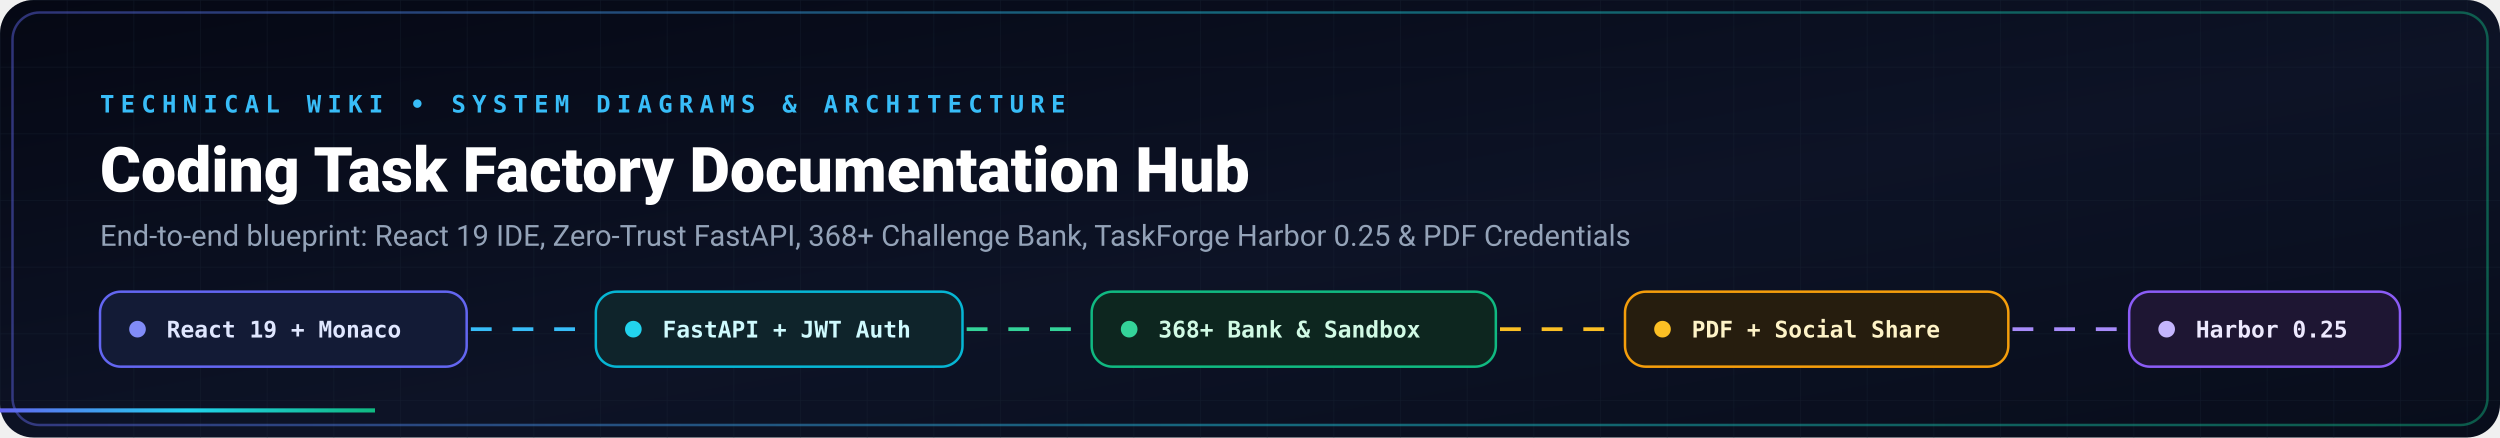
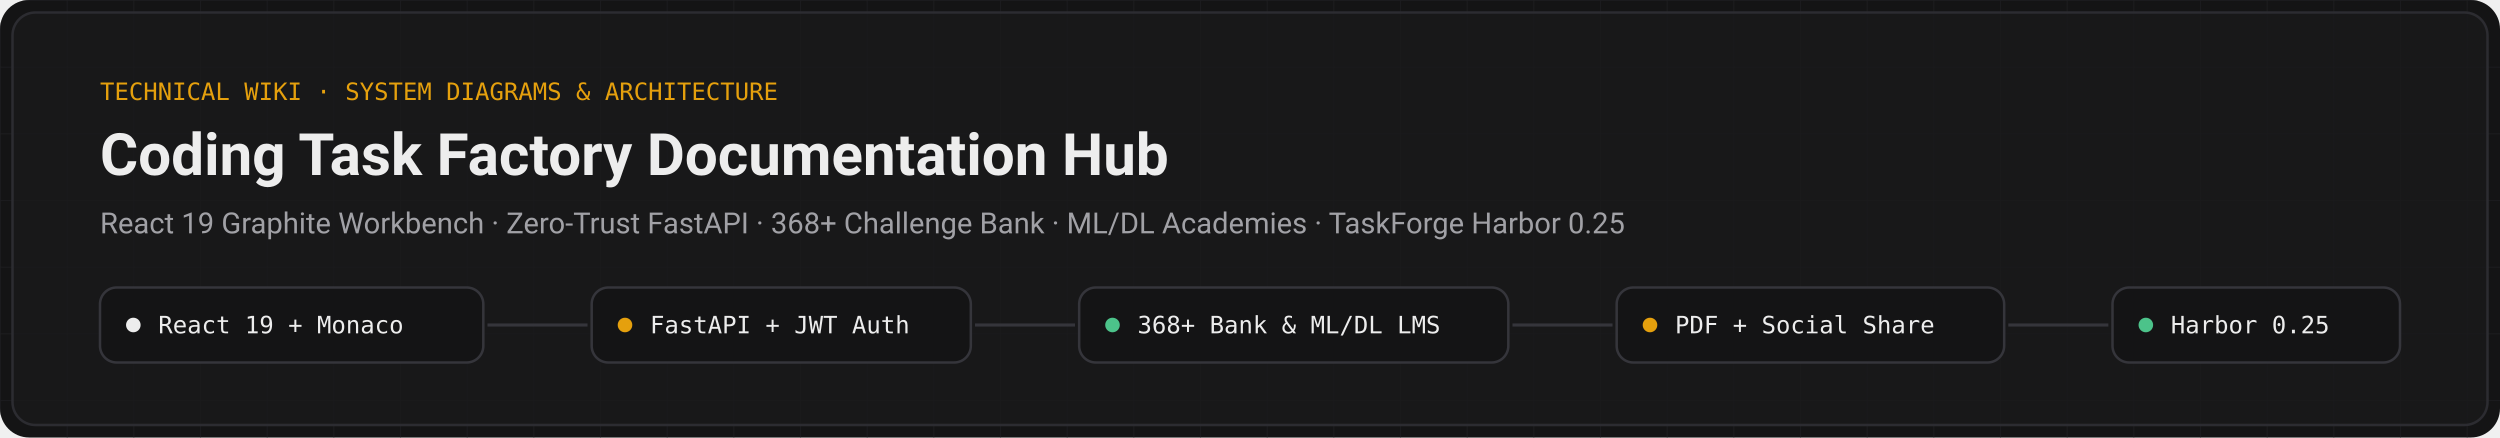
<svg xmlns="http://www.w3.org/2000/svg" width="1200" height="210" viewBox="0 0 1200 210" role="img" aria-label="Coding Task Factory Architecture &amp; Developer Wiki">
  <defs>
-     <linearGradient id="wBg" x1="0%" y1="0%" x2="100%" y2="100%">
-       <stop offset="0%" stop-color="#050814" />
-       <stop offset="55%" stop-color="#0D1326" />
-       <stop offset="100%" stop-color="#080D1B" />
-     </linearGradient>
-     <linearGradient id="wLine" x1="0%" y1="0%" x2="100%" y2="0%">
-       <stop offset="0%" stop-color="#6366F1" />
-       <stop offset="50%" stop-color="#22D3EE" />
-       <stop offset="100%" stop-color="#10B981" />
-     </linearGradient>
    <pattern id="wGrid" width="32" height="32" patternUnits="userSpaceOnUse">
-       <path d="M 32 0 L 0 0 0 32" fill="none" stroke="#1E293B" stroke-width="0.6" stroke-opacity="0.4" />
+       <path d="M 32 0 L 0 0 0 32" fill="none" stroke="#222225" stroke-width="0.8" />
    </pattern>
-     <style>
-       .packet-flow {
-         stroke-dasharray: 10 10;
-         animation: wDash 1.6s linear infinite;
-       }
-       .pulse-dot {
-         animation: wPulse 2.4s ease-in-out infinite;
-       }
-       .glow-sweep {
-         animation: wSweep 4.8s ease-in-out infinite;
-       }
-       @keyframes wDash {
-         from { stroke-dashoffset: 40; }
-         to { stroke-dashoffset: 0; }
-       }
-       @keyframes wPulse {
-         0%, 100% { opacity: 0.5; }
-         50% { opacity: 1; }
-       }
-       @keyframes wSweep {
-         0% { transform: translateX(-200px); opacity: 0; }
-         20% { opacity: 0.7; }
-         80% { opacity: 0.7; }
-         100% { transform: translateX(1200px); opacity: 0; }
-       }
-     </style>
  </defs>
-   <rect width="1200" height="210" rx="16" fill="url(#wBg)" />
-   <rect width="1200" height="210" rx="16" fill="url(#wGrid)" />
-   <rect x="6" y="6" width="1188" height="198" rx="13" fill="none" stroke="url(#wLine)" stroke-width="1.2" stroke-opacity="0.45" />
-   <rect x="0" y="196" width="180" height="2" fill="url(#wLine)" class="glow-sweep" />
-   <text x="48" y="54" fill="#38BDF8" font-family="ui-monospace, SFMono-Regular, monospace" font-size="11.5" font-weight="700" letter-spacing="3">TECHNICAL WIKI  •  SYSTEM DIAGRAMS &amp; ARCHITECTURE</text>
-   <text x="48" y="92" fill="#FFFFFF" font-family="-apple-system, BlinkMacSystemFont, 'Segoe UI', Roboto, sans-serif" font-size="30" font-weight="800">Coding Task Factory Documentation Hub</text>
-   <text x="48" y="118" fill="#94A3B8" font-family="-apple-system, BlinkMacSystemFont, 'Segoe UI', Roboto, sans-serif" font-size="14">End-to-end blueprint: React 19 IDE, Zero-Trust FastAPI, 368+ Challenge Bank, TaskForge Harbor 0.25 &amp; PDF Credentials</text>
-   <g transform="translate(48, 140)" font-family="ui-monospace, monospace" font-size="11" font-weight="700">
-     <rect x="0" y="0" width="176" height="36" rx="10" fill="#131B36" stroke="#6366F1" stroke-width="1.2" />
-     <circle cx="18" cy="18" r="4" fill="#818CF8" class="pulse-dot" />
-     <text x="32" y="22" fill="#E0E7FF">React 19 + Monaco</text>
-     <line x1="178" y1="18" x2="236" y2="18" stroke="#38BDF8" stroke-width="1.8" class="packet-flow" />
-     <rect x="238" y="0" width="176" height="36" rx="10" fill="#0F242B" stroke="#06B6D4" stroke-width="1.2" />
-     <circle cx="256" cy="18" r="4" fill="#22D3EE" class="pulse-dot" />
-     <text x="270" y="22" fill="#CFFAFE">FastAPI + JWT Auth</text>
-     <line x1="416" y1="18" x2="474" y2="18" stroke="#34D399" stroke-width="1.8" class="packet-flow" />
-     <rect x="476" y="0" width="194" height="36" rx="10" fill="#0D261F" stroke="#10B981" stroke-width="1.2" />
-     <circle cx="494" cy="18" r="4" fill="#34D399" class="pulse-dot" />
-     <text x="508" y="22" fill="#D1FAE5">368+ Bank &amp; Sandbox</text>
-     <line x1="672" y1="18" x2="730" y2="18" stroke="#FBBF24" stroke-width="1.8" class="packet-flow" />
-     <rect x="732" y="0" width="184" height="36" rx="10" fill="#261D0E" stroke="#F59E0B" stroke-width="1.2" />
-     <circle cx="750" cy="18" r="4" fill="#FBBF24" class="pulse-dot" />
-     <text x="764" y="22" fill="#FEF3C7">PDF + Social Share</text>
-     <line x1="918" y1="18" x2="972" y2="18" stroke="#A78BFA" stroke-width="1.8" class="packet-flow" />
-     <rect x="974" y="0" width="130" height="36" rx="10" fill="#1E1633" stroke="#8B5CF6" stroke-width="1.2" />
-     <circle cx="992" cy="18" r="4" fill="#C4B5FD" class="pulse-dot" />
-     <text x="1006" y="22" fill="#EDE9FE">Harbor 0.25</text>
+   <rect width="1200" height="210" rx="14" fill="#141415" />
+   <rect width="1200" height="210" rx="14" fill="url(#wGrid)" opacity="0.65" />
+   <rect x="6" y="6" width="1188" height="198" rx="11" fill="#19191b" fill-opacity="0.72" stroke="#2c2c31" stroke-width="1.2" />
+   <text x="48" y="48" fill="#e5a00d" font-family="ui-monospace, SFMono-Regular, monospace" font-size="11.5" font-weight="500">TECHNICAL WIKI · SYSTEM DIAGRAMS &amp; ARCHITECTURE</text>
+   <text x="48" y="84" fill="#ededed" font-family="system-ui, -apple-system, BlinkMacSystemFont, 'Segoe UI', Roboto, sans-serif" font-size="28" font-weight="600">Coding Task Factory Documentation Hub</text>
+   <text x="48" y="112" fill="#a1a1a6" font-family="system-ui, -apple-system, BlinkMacSystemFont, 'Segoe UI', Roboto, sans-serif" font-size="14">React 19 Graphite Workbench · Zero-Trust FastAPI · 368+ Challenge Bank · ML/DL Academies · TaskForge Harbor 0.25</text>
+   <g transform="translate(48, 138)" font-family="ui-monospace, monospace" font-size="11.5" font-weight="500">
+     <rect x="0" y="0" width="184" height="36" rx="8" fill="#141415" stroke="#35353b" stroke-width="1.2" />
+     <circle cx="16" cy="18" r="3.5" fill="#ededed" />
+     <text x="28" y="22" fill="#ededed">React 19 + Monaco</text>
+     <line x1="186" y1="18" x2="234" y2="18" stroke="#35353b" stroke-width="1.5" />
+     <rect x="236" y="0" width="182" height="36" rx="8" fill="#141415" stroke="#35353b" stroke-width="1.2" />
+     <circle cx="252" cy="18" r="3.5" fill="#e5a00d" />
+     <text x="264" y="22" fill="#ededed">FastAPI + JWT Auth</text>
+     <line x1="420" y1="18" x2="468" y2="18" stroke="#35353b" stroke-width="1.5" />
+     <rect x="470" y="0" width="206" height="36" rx="8" fill="#141415" stroke="#35353b" stroke-width="1.2" />
+     <circle cx="486" cy="18" r="3.5" fill="#4cc38a" />
+     <text x="498" y="22" fill="#ededed">368+ Bank &amp; ML/DL LMS</text>
+     <line x1="678" y1="18" x2="726" y2="18" stroke="#35353b" stroke-width="1.5" />
+     <rect x="728" y="0" width="186" height="36" rx="8" fill="#141415" stroke="#35353b" stroke-width="1.2" />
+     <circle cx="744" cy="18" r="3.5" fill="#e5a00d" />
+     <text x="756" y="22" fill="#ededed">PDF + Social Share</text>
+     <line x1="916" y1="18" x2="964" y2="18" stroke="#35353b" stroke-width="1.5" />
+     <rect x="966" y="0" width="138" height="36" rx="8" fill="#141415" stroke="#35353b" stroke-width="1.2" />
+     <circle cx="982" cy="18" r="3.5" fill="#4cc38a" />
+     <text x="994" y="22" fill="#ededed">Harbor 0.25</text>
  </g>
</svg>
